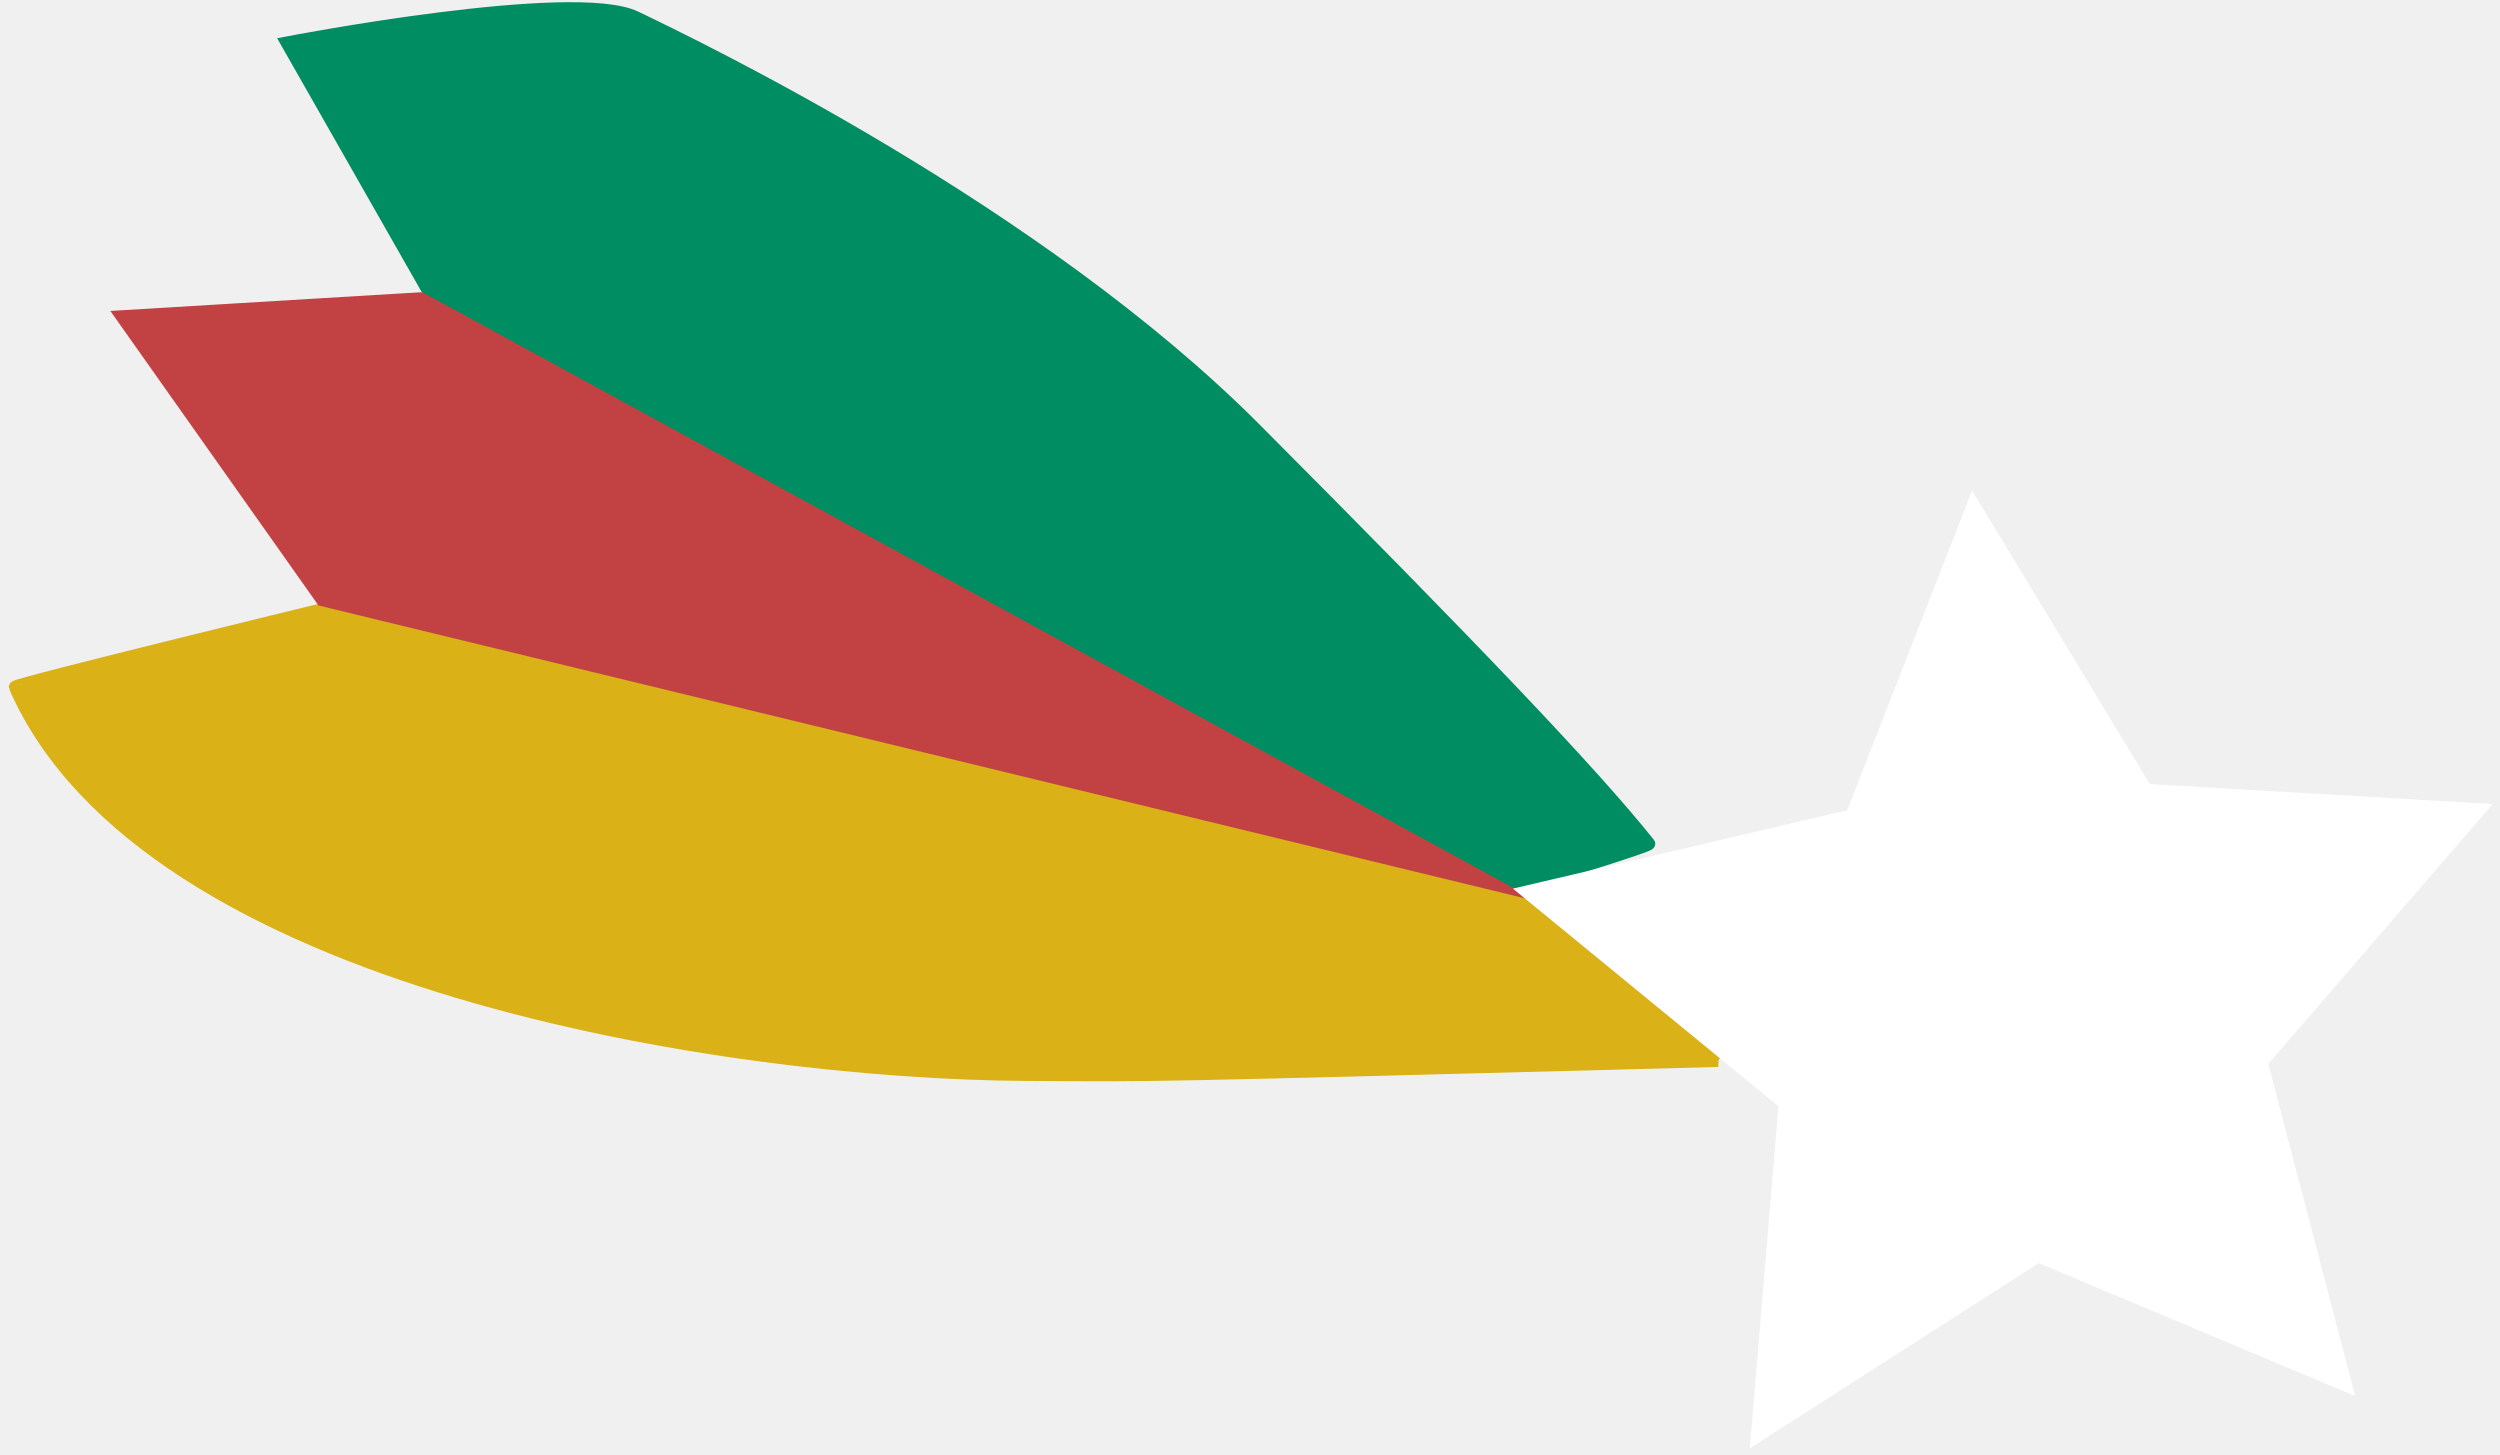
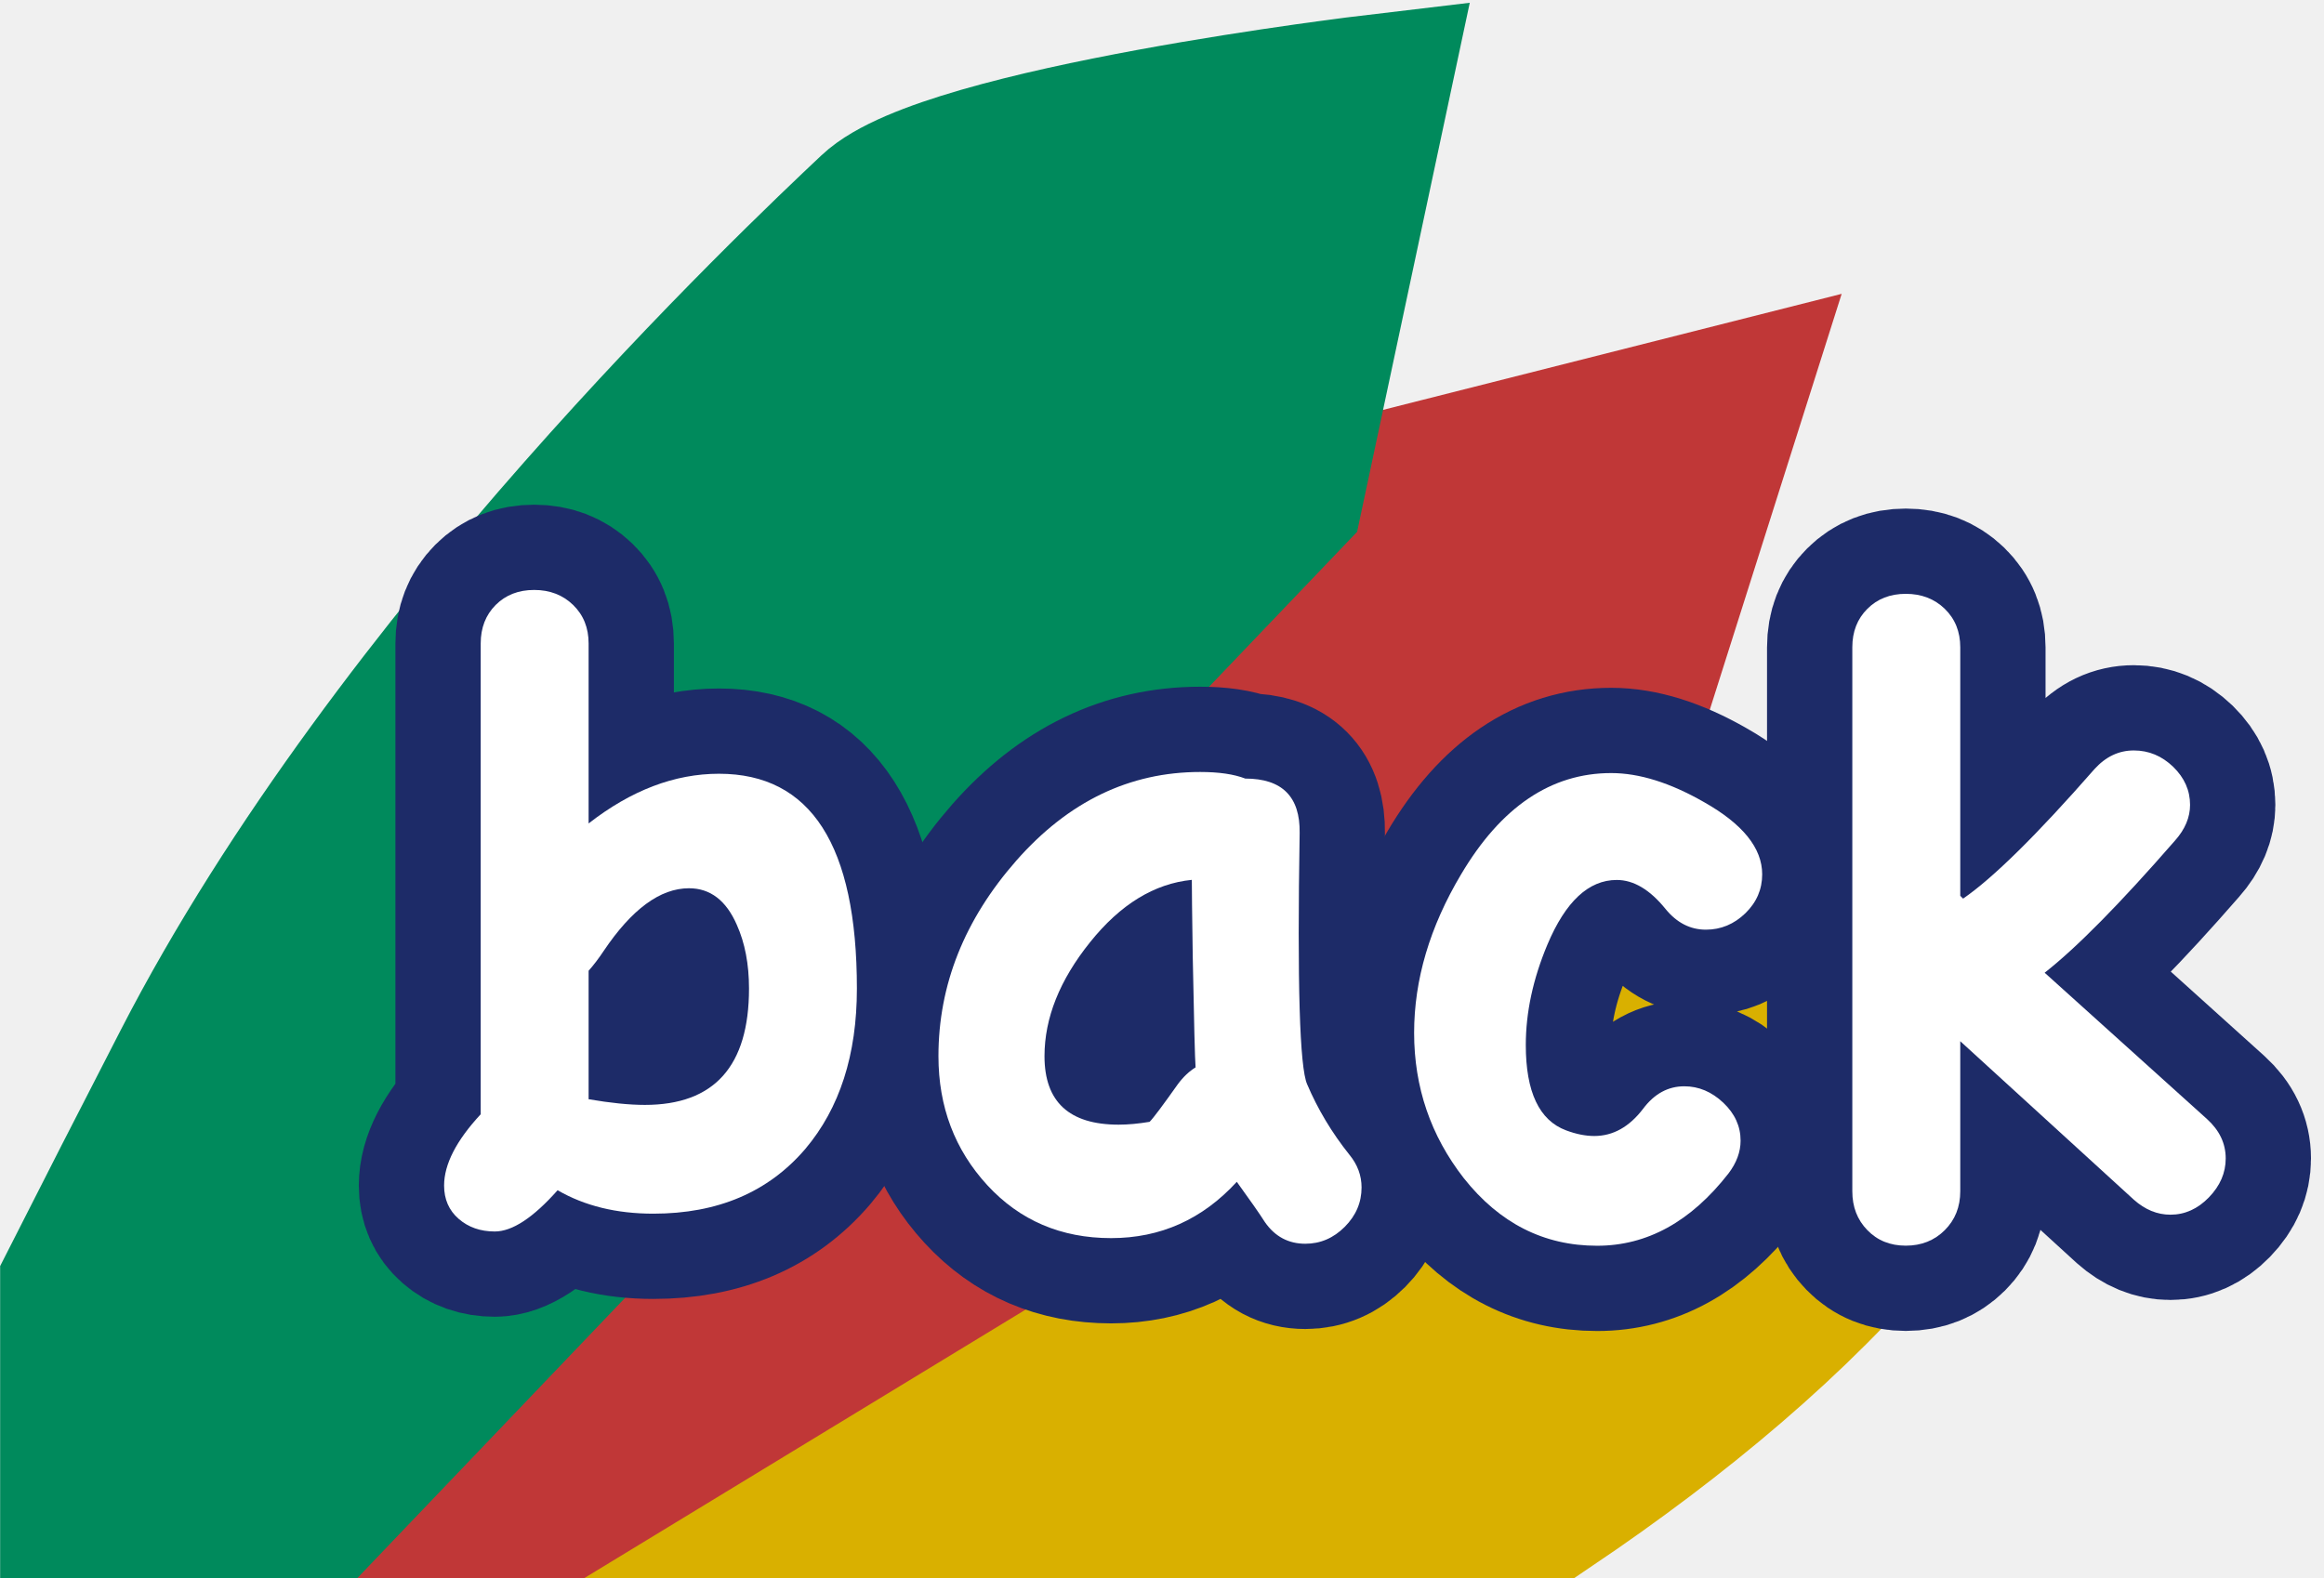
- <svg xmlns="http://www.w3.org/2000/svg" version="1.1" viewBox="0 0 251 146" width="100%" height="100%">
-   <g transform="matrix(1.25,0,0,-1.25,-464,573.5)">
-     <g transform="translate(509.2 373.6)">
-       <path d="m0 0c-48.11-1.258-44.5-1.189-55.74-1.118-23.74 0.148-70.59 7.208-81.05 31.14-0.09 0.209 24.48 6.189 24.48 6.189l95.88-22.92 16.42-13.29z" fill="#dab117" />
-     </g>
-     <g transform="translate(509.2 373.6)">
-       <path d="m0 0c-48.11-1.258-44.5-1.189-55.74-1.118-23.74 0.148-70.59 7.208-81.05 31.14-0.09 0.209 24.48 6.189 24.48 6.189l95.88-22.92 16.42-13.29z" stroke="#dab117" stroke-miterlimit="10" fill="none" />
-     </g>
-     <g transform="translate(492.7 387.4)">
-       <path d="m0 0-95.62 23.21-16.09 22.77 24.29 1.465l87.41-47.44z" fill="#c24243" />
-     </g>
-     <g transform="translate(492.7 387.4)">
-       <path d="m0 0-95.62 23.21-16.09 22.77 24.29 1.465l87.41-47.44z" stroke="#c24243" stroke-miterlimit="10" fill="none" />
-     </g>
-     <g transform="translate(493.4 387.7)">
-       <path d="m0 0-87.98 48.04-11.18 19.63s23.03 4.445 28.02 2.041c4.992-2.405 32.23-15.5 49.71-33.02 17.47-17.53 27.18-27.71 31.68-33.36 0.15-0.182-10.25-3.33-10.25-3.33" fill="#008d62" />
-     </g>
-     <g transform="translate(493.4 387.7)">
-       <path d="m0 0-87.98 48.04-11.18 19.63s23.03 4.445 28.02 2.041c4.992-2.405 32.23-15.5 49.71-33.02 17.47-17.53 27.18-27.71 31.68-33.36 0.15-0.182-10.25-3.33-10.25-3.33z" stroke="#008d62" stroke-miterlimit="10" fill="none" />
-     </g>
-     <g transform="translate(529.6 419.4)">
-       <path d="m0 0 14.28-23.58 27.53-1.604-18.02-20.87 6.981-26.68-25.42 10.68-23.21-14.88 2.306 27.48-21.33 17.48 26.85 6.296l10.03 25.67z" fill="#fff" />
-     </g>
+ <svg xmlns="http://www.w3.org/2000/svg" version="1.1" viewBox="0 0 109 74" width="100%" height="100%">
+   <g stroke-width="7.069" stroke-miterlimit="10" transform="translate(-248.51 -389.6)">
+     <path d="m344.41 430.48c0.016-0.195-21.688 1.32-21.688 1.32l-46.967 28.357h45.428c12.075-8.144 22.048-18.351 23.227-29.677z" stroke="#d9b000" fill="#d9b000" />
+     <polygon stroke="#c03737" points="274.83 460.16 322.35 431.24 329.6 408.37 309.29 413.51 264.51 460.16" fill="#c03737" />
+     <path d="m312.96 393.82s-20.051 2.375-23.512 5.652c-3.469 3.271-22.383 21.119-32.127 40.059-1.945 3.777-3.668 7.15-5.27 10.312v10.312h11.656l45.205-47.32 4.048-19.015z" stroke="#008a5c" fill="#008a5c" />
  </g>
+   <g stroke-linejoin="round" transform="translate(-248.51 -389.6)" stroke="#1d2b68" stroke-miterlimit="10" stroke-width="8" fill="#1d2b68">
+     <path d="m288.7 435.98c0 3.109-0.809 5.617-2.42 7.523-1.732 2.025-4.107 3.037-7.129 3.037-1.73 0-3.227-0.367-4.488-1.1-1.145 1.291-2.127 1.936-2.947 1.936-0.676 0-1.24-0.199-1.695-0.594-0.455-0.396-0.682-0.918-0.682-1.562 0-0.996 0.572-2.111 1.717-3.344v-22.09c0-0.732 0.234-1.334 0.703-1.805 0.469-0.469 1.07-0.703 1.805-0.703 0.732 0 1.342 0.234 1.826 0.703 0.484 0.471 0.727 1.072 0.727 1.805v8.447c1.994-1.555 4.031-2.332 6.115-2.332 4.312 0.001 6.468 3.361 6.468 10.077zm-5.06 0c0-1.145-0.191-2.141-0.572-2.992-0.5-1.145-1.248-1.715-2.244-1.715-1.35 0-2.684 0.982-4.004 2.947-0.234 0.352-0.469 0.66-0.703 0.924v6.027c1.025 0.176 1.906 0.266 2.639 0.266 3.255 0 4.884-1.82 4.884-5.457z" />
+     <path d="m312.37 445.31c0 0.703-0.262 1.32-0.789 1.848-0.527 0.529-1.145 0.793-1.848 0.793-0.793 0-1.426-0.338-1.895-1.012-0.262-0.412-0.703-1.041-1.32-1.893-1.613 1.76-3.578 2.641-5.895 2.641-2.348 0-4.285-0.83-5.809-2.486-1.523-1.658-2.289-3.674-2.289-6.051 0-3.344 1.219-6.402 3.652-9.174 2.438-2.771 5.309-4.158 8.625-4.158 0.879 0 1.586 0.104 2.113 0.309 1.73 0 2.578 0.852 2.551 2.551-0.117 7.07 0 11 0.352 11.793 0.5 1.174 1.16 2.273 1.98 3.301 0.385 0.467 0.572 0.981 0.572 1.538zm-7.785-5.633c-0.031-0.381-0.074-2.111-0.133-5.191-0.031-2.023-0.043-3.227-0.043-3.607-1.762 0.176-3.352 1.15-4.773 2.926-1.426 1.775-2.137 3.557-2.137 5.346 0 2.143 1.16 3.213 3.477 3.213 0.441 0 0.926-0.045 1.453-0.133 0.176-0.176 0.613-0.762 1.32-1.76 0.262-0.353 0.543-0.617 0.836-0.794z" />
+     <path d="m331.16 430.62c0 0.703-0.262 1.312-0.789 1.826-0.531 0.512-1.145 0.77-1.852 0.77-0.73 0-1.363-0.322-1.891-0.969-0.734-0.908-1.496-1.363-2.289-1.363-1.32 0-2.402 1.012-3.254 3.035-0.676 1.613-1.012 3.184-1.012 4.709 0 2.199 0.629 3.535 1.891 4.004 0.469 0.176 0.91 0.264 1.32 0.264 0.879 0 1.641-0.426 2.289-1.275 0.527-0.705 1.172-1.057 1.934-1.057 0.676 0 1.285 0.258 1.828 0.77 0.543 0.514 0.812 1.107 0.812 1.783 0 0.527-0.191 1.041-0.57 1.539-1.762 2.258-3.812 3.389-6.16 3.389-2.496 0-4.578-1.057-6.25-3.168-1.555-1.994-2.332-4.27-2.332-6.82 0-2.492 0.734-4.973 2.203-7.436 1.875-3.168 4.223-4.752 7.039-4.752 1.32 0 2.77 0.455 4.355 1.363 1.818 1.027 2.728 2.156 2.728 3.388z" />
+     <path d="m352.9 443.95c0 0.674-0.262 1.283-0.789 1.826s-1.129 0.812-1.805 0.812c-0.617 0-1.188-0.234-1.715-0.703l-8.141-7.436v7.039c0 0.734-0.242 1.342-0.727 1.826s-1.094 0.727-1.828 0.727c-0.73 0-1.332-0.242-1.801-0.727-0.473-0.484-0.707-1.092-0.707-1.826v-25.52c0-0.732 0.234-1.334 0.707-1.805 0.469-0.469 1.07-0.703 1.801-0.703 0.734 0 1.344 0.234 1.828 0.703 0.484 0.471 0.727 1.072 0.727 1.805v11.66l0.133 0.131c1.406-0.967 3.461-2.992 6.156-6.07 0.531-0.588 1.145-0.881 1.852-0.881 0.703 0 1.316 0.258 1.848 0.77 0.527 0.514 0.789 1.107 0.789 1.783 0 0.586-0.234 1.143-0.703 1.672-2.582 2.963-4.621 5.031-6.117 6.203l7.613 6.863c0.586 0.531 0.879 1.146 0.879 1.851z" />
+   </g>
+   <g transform="translate(-248.51 -389.6)" fill="#fff">
+     <path d="m288.7 435.98c0 3.109-0.809 5.617-2.42 7.523-1.732 2.025-4.107 3.037-7.129 3.037-1.73 0-3.227-0.367-4.488-1.1-1.145 1.291-2.127 1.936-2.947 1.936-0.676 0-1.24-0.199-1.695-0.594-0.455-0.396-0.682-0.918-0.682-1.562 0-0.996 0.572-2.111 1.717-3.344v-22.09c0-0.732 0.234-1.334 0.703-1.805 0.469-0.469 1.07-0.703 1.805-0.703 0.732 0 1.342 0.234 1.826 0.703 0.484 0.471 0.727 1.072 0.727 1.805v8.447c1.994-1.555 4.031-2.332 6.115-2.332 4.312 0.001 6.468 3.361 6.468 10.077zm-5.06 0c0-1.145-0.191-2.141-0.572-2.992-0.5-1.145-1.248-1.715-2.244-1.715-1.35 0-2.684 0.982-4.004 2.947-0.234 0.352-0.469 0.66-0.703 0.924v6.027c1.025 0.176 1.906 0.266 2.639 0.266 3.255 0 4.884-1.82 4.884-5.457z" />
+     <path d="m312.37 445.31c0 0.703-0.262 1.32-0.789 1.848-0.527 0.529-1.145 0.793-1.848 0.793-0.793 0-1.426-0.338-1.895-1.012-0.262-0.412-0.703-1.041-1.32-1.893-1.613 1.76-3.578 2.641-5.895 2.641-2.348 0-4.285-0.83-5.809-2.486-1.523-1.658-2.289-3.674-2.289-6.051 0-3.344 1.219-6.402 3.652-9.174 2.438-2.771 5.309-4.158 8.625-4.158 0.879 0 1.586 0.104 2.113 0.309 1.73 0 2.578 0.852 2.551 2.551-0.117 7.07 0 11 0.352 11.793 0.5 1.174 1.16 2.273 1.98 3.301 0.385 0.467 0.572 0.981 0.572 1.538zm-7.785-5.633c-0.031-0.381-0.074-2.111-0.133-5.191-0.031-2.023-0.043-3.227-0.043-3.607-1.762 0.176-3.352 1.15-4.773 2.926-1.426 1.775-2.137 3.557-2.137 5.346 0 2.143 1.16 3.213 3.477 3.213 0.441 0 0.926-0.045 1.453-0.133 0.176-0.176 0.613-0.762 1.32-1.76 0.262-0.353 0.543-0.617 0.836-0.794z" />
+     <path d="m331.16 430.62c0 0.703-0.262 1.312-0.789 1.826-0.531 0.512-1.145 0.77-1.852 0.77-0.73 0-1.363-0.322-1.891-0.969-0.734-0.908-1.496-1.363-2.289-1.363-1.32 0-2.402 1.012-3.254 3.035-0.676 1.613-1.012 3.184-1.012 4.709 0 2.199 0.629 3.535 1.891 4.004 0.469 0.176 0.91 0.264 1.32 0.264 0.879 0 1.641-0.426 2.289-1.275 0.527-0.705 1.172-1.057 1.934-1.057 0.676 0 1.285 0.258 1.828 0.77 0.543 0.514 0.812 1.107 0.812 1.783 0 0.527-0.191 1.041-0.57 1.539-1.762 2.258-3.812 3.389-6.16 3.389-2.496 0-4.578-1.057-6.25-3.168-1.555-1.994-2.332-4.27-2.332-6.82 0-2.492 0.734-4.973 2.203-7.436 1.875-3.168 4.223-4.752 7.039-4.752 1.32 0 2.77 0.455 4.355 1.363 1.818 1.027 2.728 2.156 2.728 3.388z" />
+     <path d="m352.9 443.95c0 0.674-0.262 1.283-0.789 1.826s-1.129 0.812-1.805 0.812c-0.617 0-1.188-0.234-1.715-0.703l-8.141-7.436v7.039c0 0.734-0.242 1.342-0.727 1.826s-1.094 0.727-1.828 0.727c-0.73 0-1.332-0.242-1.801-0.727-0.473-0.484-0.707-1.092-0.707-1.826v-25.52c0-0.732 0.234-1.334 0.707-1.805 0.469-0.469 1.07-0.703 1.801-0.703 0.734 0 1.344 0.234 1.828 0.703 0.484 0.471 0.727 1.072 0.727 1.805v11.66l0.133 0.131c1.406-0.967 3.461-2.992 6.156-6.07 0.531-0.588 1.145-0.881 1.852-0.881 0.703 0 1.316 0.258 1.848 0.77 0.527 0.514 0.789 1.107 0.789 1.783 0 0.586-0.234 1.143-0.703 1.672-2.582 2.963-4.621 5.031-6.117 6.203l7.613 6.863c0.586 0.531 0.879 1.146 0.879 1.851z" />
+   </g>
+   <rect width="100%" height="100%" fill="none" pointer-events="all" />
</svg>
